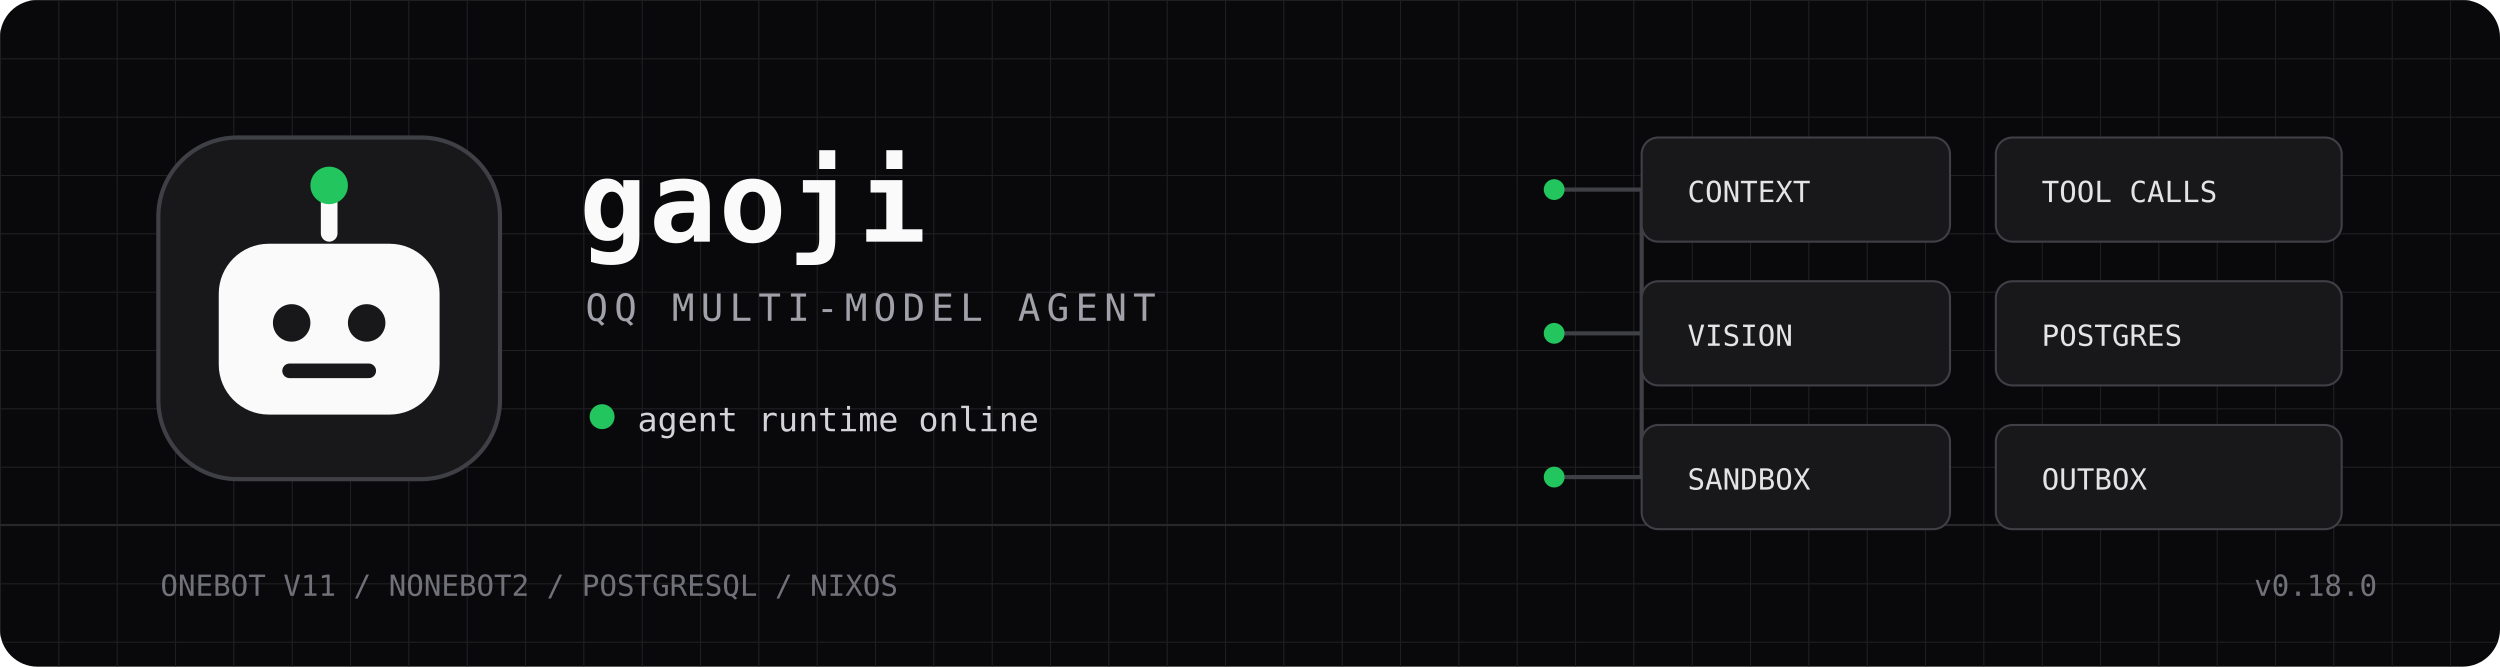
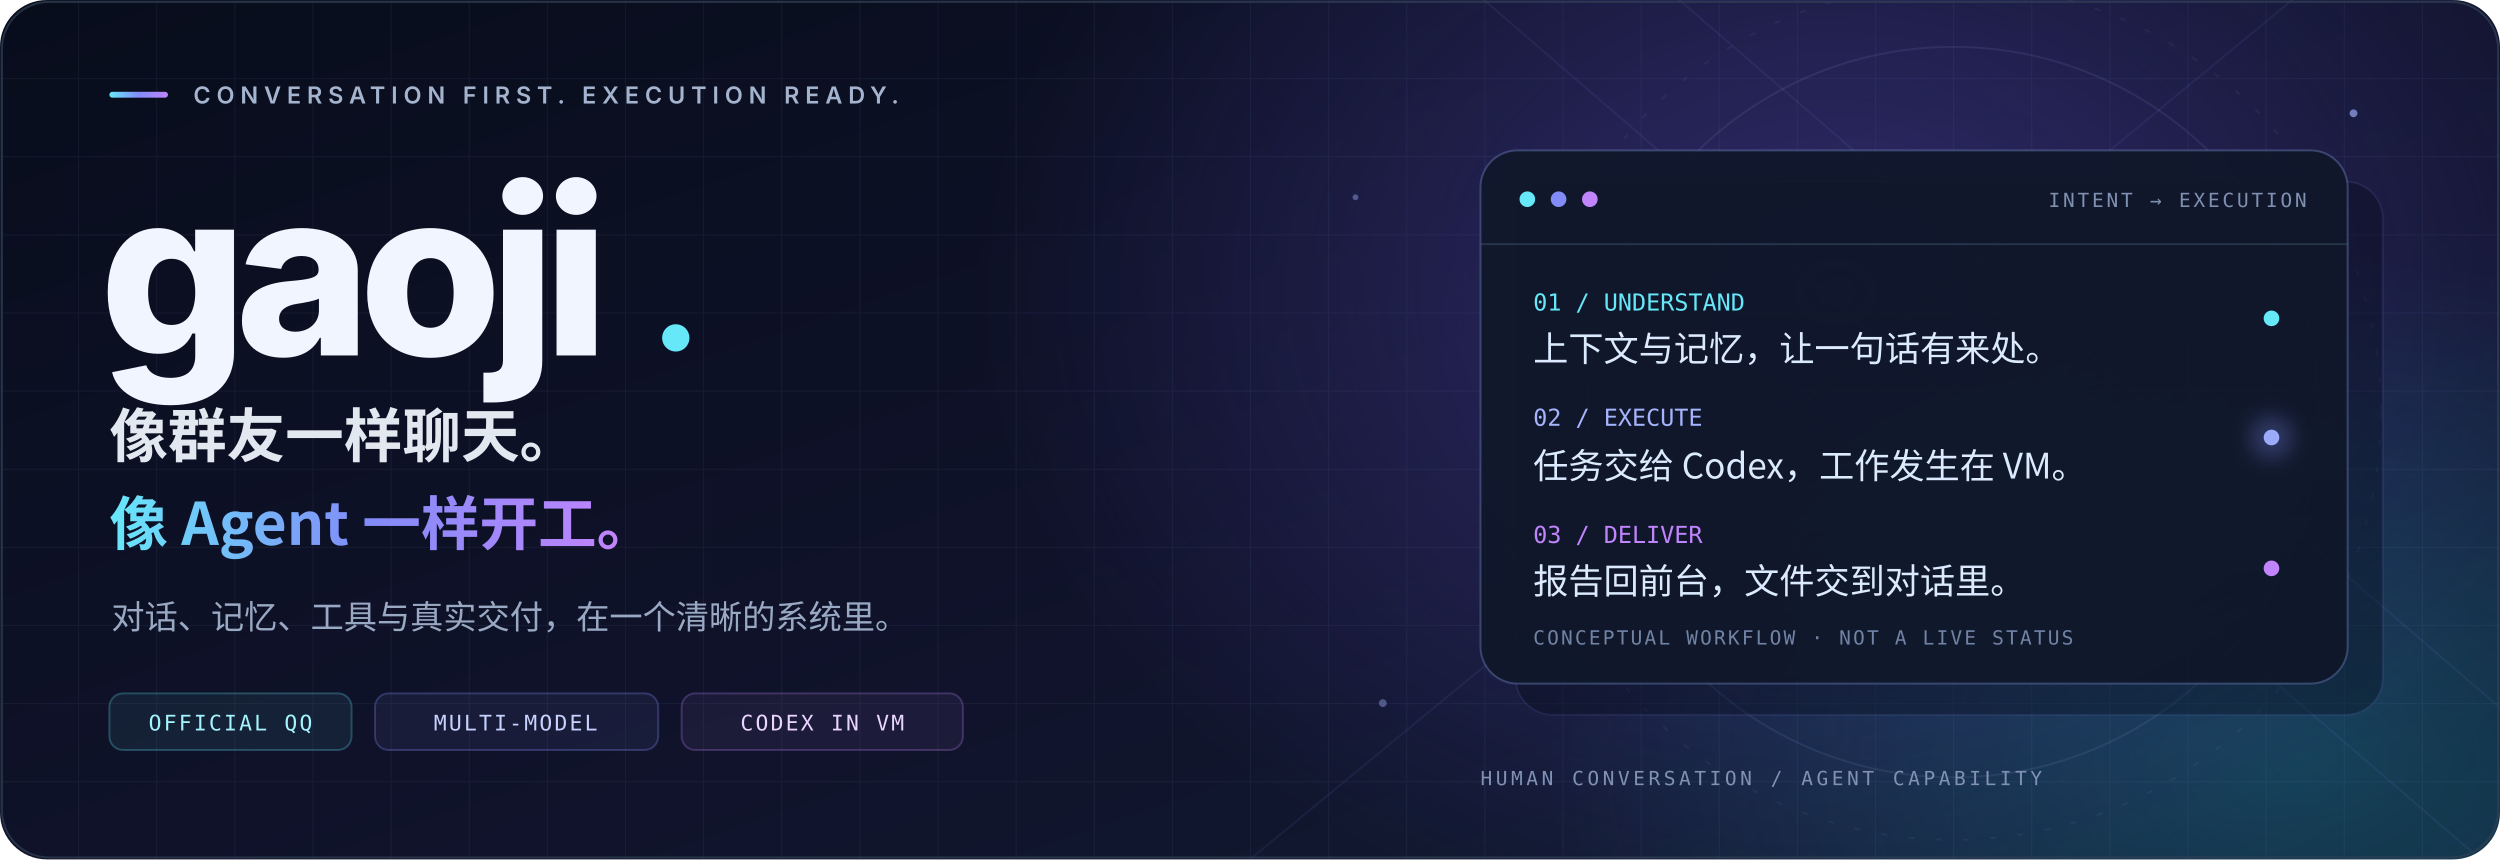
- <svg xmlns="http://www.w3.org/2000/svg" width="1200" height="320" viewBox="0 0 1200 320" role="img" aria-labelledby="title desc">
+ <svg xmlns="http://www.w3.org/2000/svg" width="1280" height="440" viewBox="0 0 1280 440" role="img" aria-labelledby="title desc">
  <defs>
-     <pattern id="grid" width="28" height="28" patternUnits="userSpaceOnUse">
-       <path d="M28 0H0V28" fill="none" stroke="#27272a" stroke-width="1" />
+     <linearGradient id="bg" x1="0" y1="0" x2="1" y2="1">
+       <stop stop-color="#080d1c" />
+       <stop offset=".6" stop-color="#10132b" />
+       <stop offset="1" stop-color="#111d32" />
+     </linearGradient>
+     <linearGradient id="accent" x1="0" y1="0" x2="1" y2="0">
+       <stop stop-color="#67e8f9" />
+       <stop offset=".5" stop-color="#818cf8" />
+       <stop offset="1" stop-color="#c084fc" />
+     </linearGradient>
+     <radialGradient id="aurora">
+       <stop stop-color="#6554d8" stop-opacity=".38" />
+       <stop offset="1" stop-color="#6554d8" stop-opacity="0" />
+     </radialGradient>
+     <radialGradient id="cyan">
+       <stop stop-color="#22d3ee" stop-opacity=".2" />
+       <stop offset="1" stop-color="#22d3ee" stop-opacity="0" />
+     </radialGradient>
+     <pattern id="grid" width="40" height="40" patternUnits="userSpaceOnUse">
+       <path d="M40 0H0V40" fill="none" stroke="#8da4d6" stroke-opacity=".07" />
    </pattern>
+     <clipPath id="clip">
+       <rect width="1280" height="440" rx="24" />
+     </clipPath>
+     <filter id="glow" x="-80%" y="-80%" width="260%" height="260%">
+       <feGaussianBlur stdDeviation="5" />
+     </filter>
  </defs>
-   <rect width="1200" height="320" rx="18" fill="#09090b" />
-   <rect width="1200" height="320" rx="18" fill="url(#grid)" opacity="0.72" />
-   <path d="M0 252H1200" stroke="#27272a" />
-   <g transform="translate(76 66)">
-     <rect x="0" y="0" width="164" height="164" rx="38" fill="#18181b" stroke="#3f3f46" stroke-width="2" />
-     <path d="M82 46V28" stroke="#fafafa" stroke-width="8" stroke-linecap="round" />
-     <circle cx="82" cy="23" r="9" fill="#22c55e" />
-     <rect x="29" y="51" width="106" height="82" rx="24" fill="#fafafa" />
-     <circle cx="64" cy="89" r="9" fill="#18181b" />
-     <circle cx="100" cy="89" r="9" fill="#18181b" />
-     <path d="M63 112H101" stroke="#18181b" stroke-width="7" stroke-linecap="round" />
-   </g>
-   <g font-family="ui-monospace, SFMono-Regular, Menlo, Monaco, Consolas, monospace">
-     <text x="278" y="116" fill="#fafafa" font-size="54" font-weight="700" letter-spacing="1">gaoji</text>
-     <text x="281" y="154" fill="#a1a1aa" font-size="18" letter-spacing="3">QQ MULTI-MODEL AGENT</text>
-     <circle cx="289" cy="200" r="6" fill="#22c55e" />
-     <text x="306" y="207" fill="#d4d4d8" font-size="16">agent runtime online</text>
-     <text x="77" y="286" fill="#71717a" font-size="14">ONEBOT V11  /  NONEBOT2  /  POSTGRESQL  /  NIXOS</text>
-     <text x="1082" y="286" fill="#71717a" font-size="14">v0.18.0</text>
-   </g>
-   <g font-family="ui-monospace, SFMono-Regular, Menlo, Monaco, Consolas, monospace" font-size="14">
-     <path d="M746 91H788M746 160H788M746 229H788" stroke="#3f3f46" stroke-width="2" />
-     <path d="M788 91V229" stroke="#3f3f46" stroke-width="2" />
-     <circle cx="746" cy="91" r="5" fill="#22c55e" />
-     <circle cx="746" cy="160" r="5" fill="#22c55e" />
-     <circle cx="746" cy="229" r="5" fill="#22c55e" />
-     <rect x="788" y="66" width="148" height="50" rx="8" fill="#18181b" stroke="#3f3f46" />
-     <text x="810" y="97" fill="#e4e4e7">CONTEXT</text>
-     <rect x="958" y="66" width="166" height="50" rx="8" fill="#18181b" stroke="#3f3f46" />
-     <text x="980" y="97" fill="#e4e4e7">TOOL CALLS</text>
-     <rect x="788" y="135" width="148" height="50" rx="8" fill="#18181b" stroke="#3f3f46" />
-     <text x="810" y="166" fill="#e4e4e7">VISION</text>
-     <rect x="958" y="135" width="166" height="50" rx="8" fill="#18181b" stroke="#3f3f46" />
-     <text x="980" y="166" fill="#e4e4e7">POSTGRES</text>
-     <rect x="788" y="204" width="148" height="50" rx="8" fill="#18181b" stroke="#3f3f46" />
-     <text x="810" y="235" fill="#e4e4e7">SANDBOX</text>
-     <rect x="958" y="204" width="166" height="50" rx="8" fill="#18181b" stroke="#3f3f46" />
-     <text x="980" y="235" fill="#e4e4e7">OUTBOX</text>
+   <g clip-path="url(#clip)">
+     <rect width="1280" height="440" fill="url(#bg)" />
+     <rect width="1280" height="440" fill="url(#grid)" />
+     <ellipse cx="940" cy="150" rx="440" ry="340" fill="url(#aurora)" />
+     <ellipse cx="1180" cy="390" rx="390" ry="260" fill="url(#cyan)" />
+     <path d="M725-30 1270 440M825-30 1370 440M640 440 1210-30" stroke="#818cf8" stroke-opacity=".09" fill="none" />
+     <circle cx="1000" cy="211" r="187" fill="none" stroke="#a5b4fc" stroke-opacity=".1" />
+     <circle cx="1000" cy="211" r="219" fill="none" stroke="#a5b4fc" stroke-opacity=".07" stroke-dasharray="3 11" />
+     <rect x="1" y="1" width="1278" height="438" rx="24" fill="none" stroke="#334155" stroke-opacity=".7" />
+     <rect x="56" y="47" width="30" height="3" rx="1.5" fill="url(#accent)" />
+     <g font-family="Inter, -apple-system, BlinkMacSystemFont, 'Segoe UI', Arial, sans-serif">
+       <text x="99" y="53" fill="#a5b4ce" font-size="12" font-weight="600" letter-spacing="3">CONVERSATION FIRST. EXECUTION READY.</text>
+       <text x="51" y="182" fill="#f1f5ff" font-size="118" font-weight="800" letter-spacing="-6">gaoji</text>
+       <circle cx="346" cy="173" r="7" fill="#67e8f9" />
+       <text x="56" y="234" fill="#e2e8f0" font-family="'PingFang SC', 'Noto Sans CJK SC', 'Microsoft YaHei', sans-serif" font-size="30" font-weight="600">像群友一样聊天。</text>
+       <text x="56" y="279" fill="url(#accent)" font-family="'PingFang SC', 'Noto Sans CJK SC', 'Microsoft YaHei', sans-serif" font-size="30" font-weight="600">像 Agent 一样开工。</text>
+       <text x="57" y="322" fill="#9aa9c3" font-family="'PingFang SC', 'Noto Sans CJK SC', 'Microsoft YaHei', sans-serif" font-size="17">对话、记忆、工具与真实交付，在一个清晰的系统里。</text>
+     </g>
+     <g font-family="ui-monospace, SFMono-Regular, Consolas, monospace" font-size="11" letter-spacing="1.1">
+       <rect x="56" y="355" width="124" height="29" rx="7" fill="#67e8f9" fill-opacity=".07" stroke="#67e8f9" stroke-opacity=".25" />
+       <text x="118" y="374" fill="#a5f3fc" text-anchor="middle">OFFICIAL QQ</text>
+       <rect x="192" y="355" width="145" height="29" rx="7" fill="#818cf8" fill-opacity=".08" stroke="#818cf8" stroke-opacity=".28" />
+       <text x="264" y="374" fill="#c7d2fe" text-anchor="middle">MULTI-MODEL</text>
+       <rect x="349" y="355" width="144" height="29" rx="7" fill="#c084fc" fill-opacity=".07" stroke="#c084fc" stroke-opacity=".25" />
+       <text x="421" y="374" fill="#e9d5ff" text-anchor="middle">CODEX IN VM</text>
+     </g>
+     <g transform="translate(758 77)">
+       <rect x="18" y="16" width="444" height="273" rx="19" fill="#050914" fill-opacity=".35" stroke="#818cf8" stroke-opacity=".12" />
+       <rect width="444" height="273" rx="19" fill="#10172a" fill-opacity=".92" stroke="#687bb6" stroke-opacity=".45" />
+       <path d="M0 48H444" stroke="#526582" stroke-opacity=".35" />
+       <circle cx="24" cy="25" r="4" fill="#67e8f9" />
+       <circle cx="40" cy="25" r="4" fill="#818cf8" />
+       <circle cx="56" cy="25" r="4" fill="#c084fc" />
+       <g font-family="ui-monospace, SFMono-Regular, Consolas, monospace">
+         <text x="423" y="29" fill="#8090b1" font-size="10" letter-spacing="1.4" text-anchor="end">INTENT → EXECUTION</text>
+         <text x="27" y="82" fill="#67e8f9" font-size="12">01 / UNDERSTAND</text>
+         <text x="27" y="141" fill="#a5b4fc" font-size="12">02 / EXECUTE</text>
+         <text x="27" y="201" fill="#c084fc" font-size="12">03 / DELIVER</text>
+       </g>
+       <g font-family="'PingFang SC', 'Noto Sans CJK SC', 'Microsoft YaHei', sans-serif" font-size="18" font-weight="500">
+         <text x="27" y="108" fill="#dbeafe">上下文与记忆，让一句话有来处。</text>
+         <text x="27" y="168" fill="#dbeafe">任务交给 Codex，工作发生在 VM。</text>
+         <text x="27" y="227" fill="#dbeafe">报告回前台，文件交到对话里。</text>
+       </g>
+       <path d="M405 86V214" stroke="url(#accent)" stroke-opacity=".65" stroke-width="2" />
+       <circle cx="405" cy="86" r="4" fill="#67e8f9" />
+       <circle cx="405" cy="147" r="4" fill="#a5b4fc" />
+       <circle cx="405" cy="214" r="4" fill="#c084fc" />
+       <circle cx="405" cy="147" r="11" fill="#818cf8" opacity=".28" filter="url(#glow)" />
+       <text x="27" y="253" fill="#7183a5" font-family="ui-monospace, SFMono-Regular, Consolas, monospace" font-size="10" letter-spacing="1.1">CONCEPTUAL WORKFLOW · NOT A LIVE STATUS</text>
+     </g>
+     <g fill="#a5b4fc">
+       <circle cx="1205" cy="58" r="2" opacity=".65" />
+       <circle cx="708" cy="360" r="2" opacity=".4" />
+       <circle cx="694" cy="101" r="1.5" opacity=".4" />
+     </g>
+     <path d="M758 382H1202" stroke="url(#accent)" stroke-opacity=".2" />
+     <text x="758" y="402" fill="#8091b3" font-family="ui-monospace, SFMono-Regular, Consolas, monospace" font-size="10" letter-spacing="1.8">HUMAN CONVERSATION / AGENT CAPABILITY</text>
  </g>
</svg>
